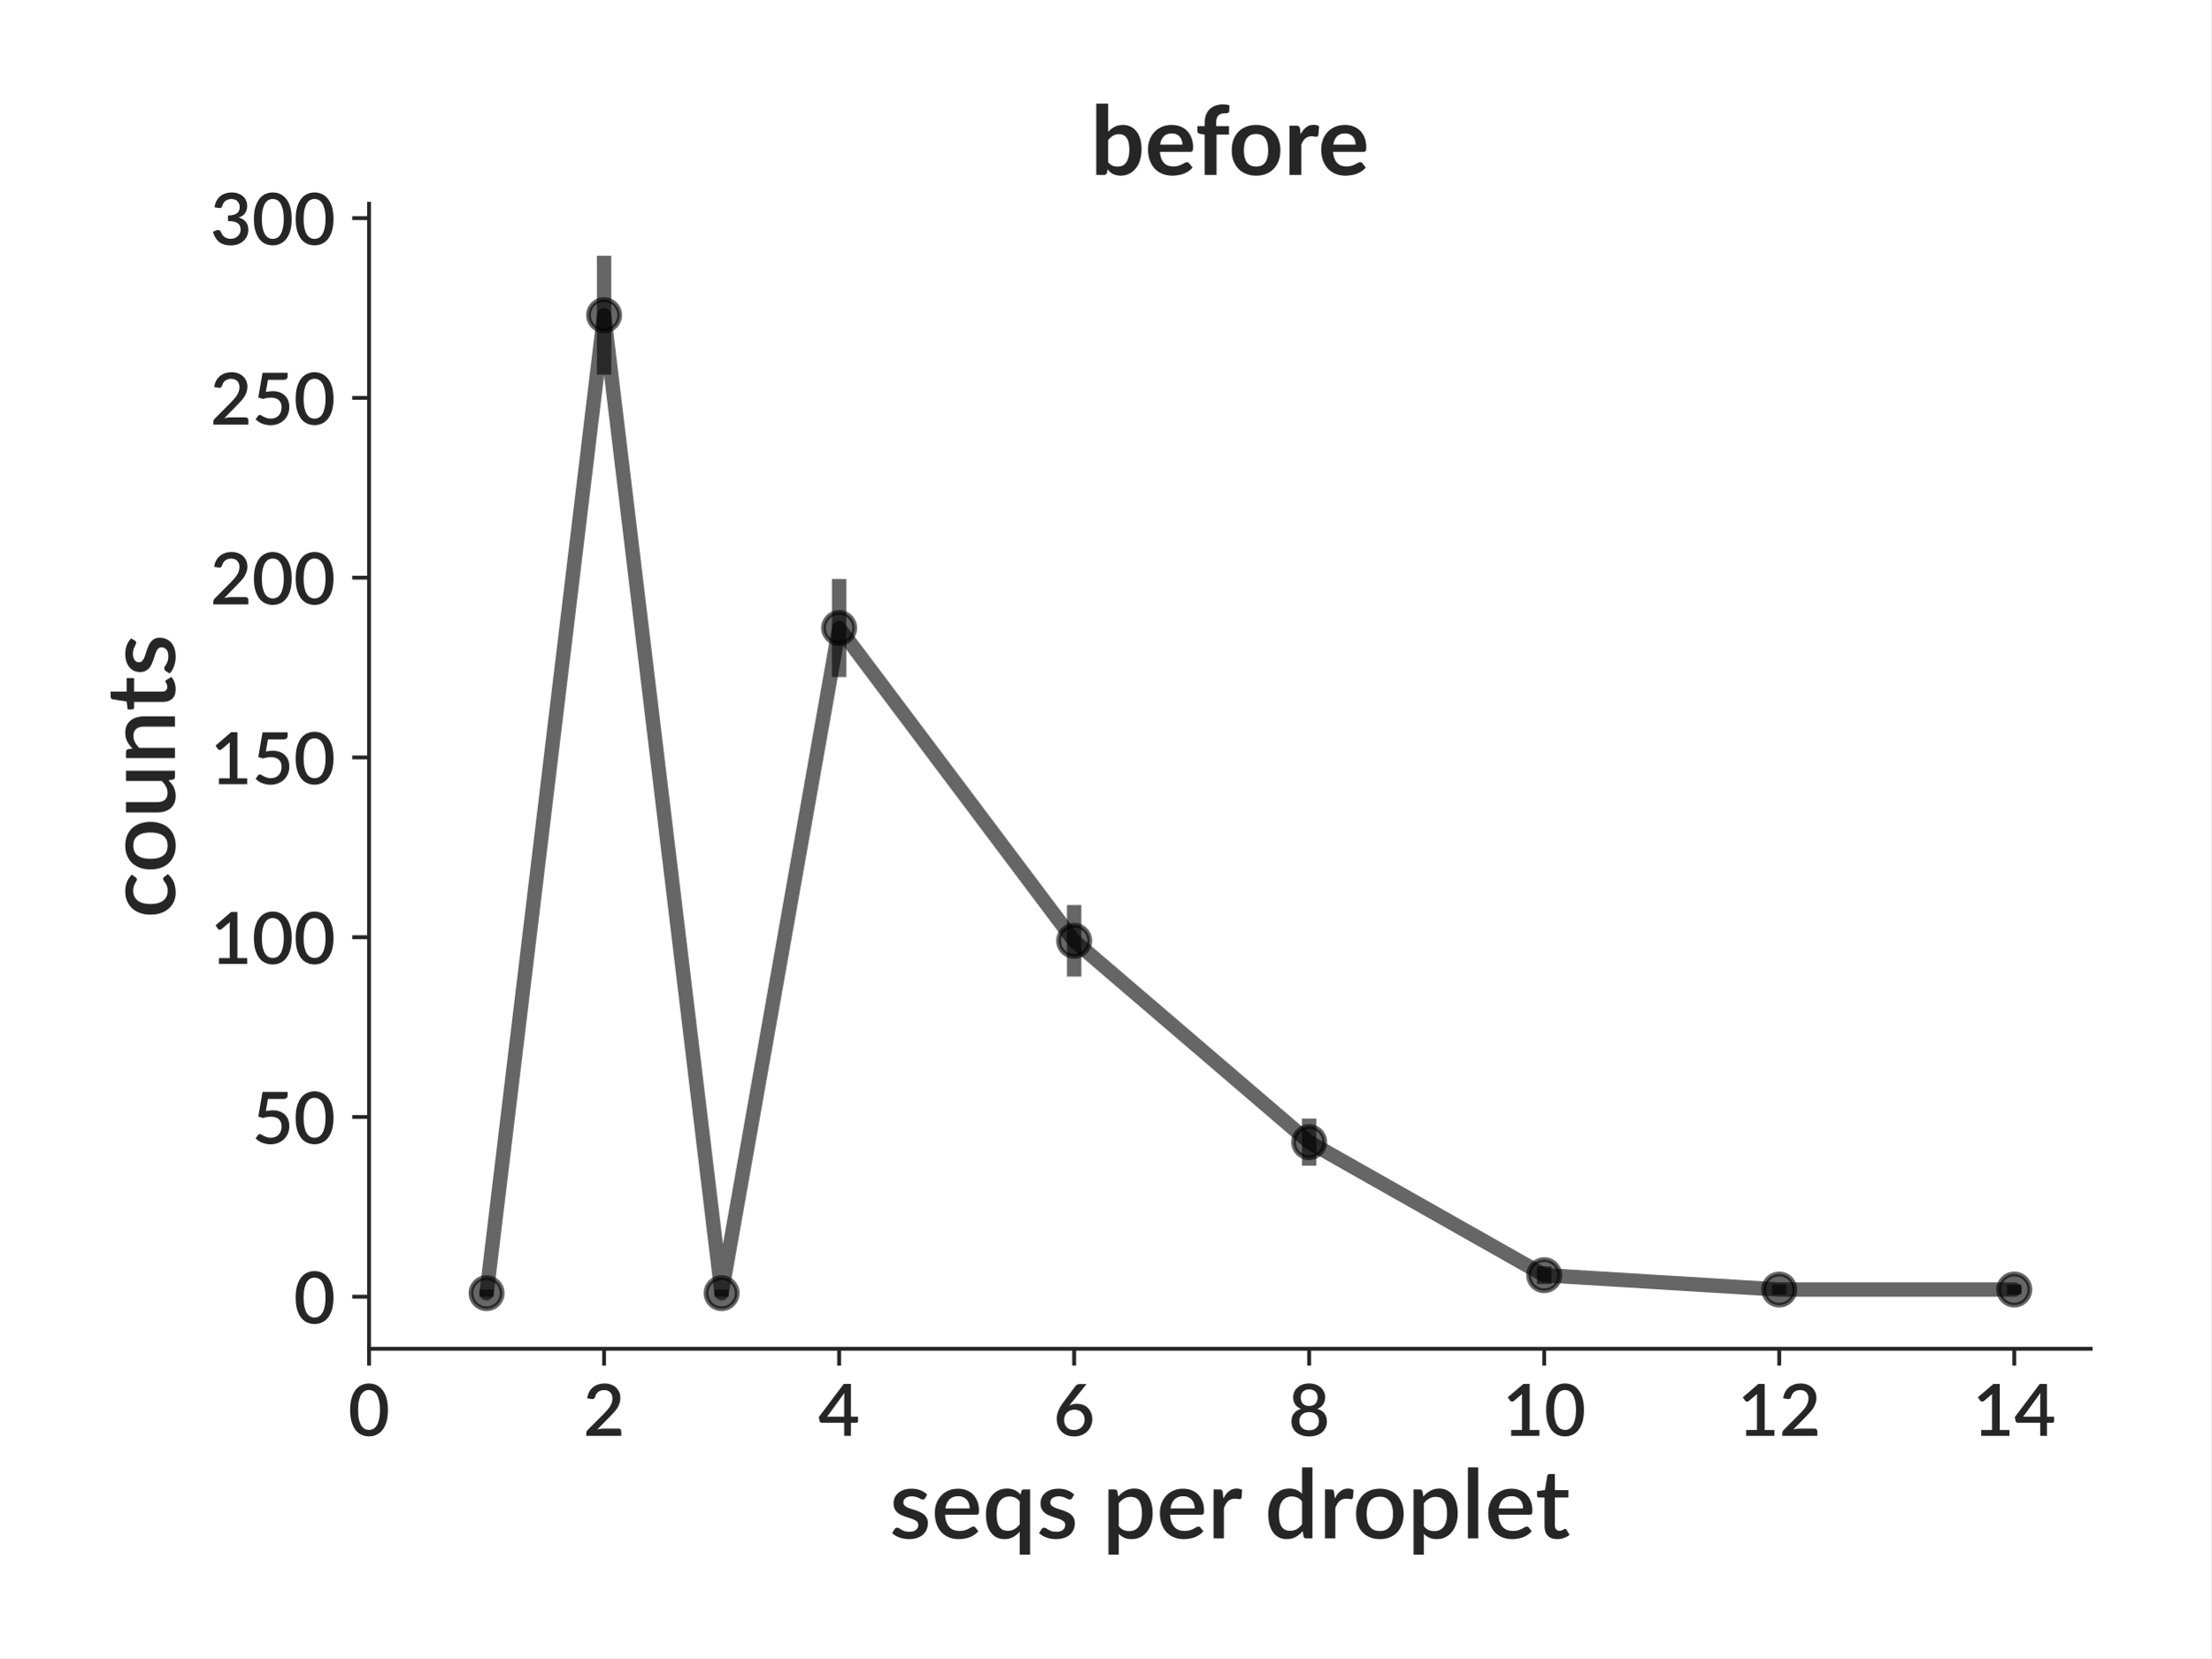
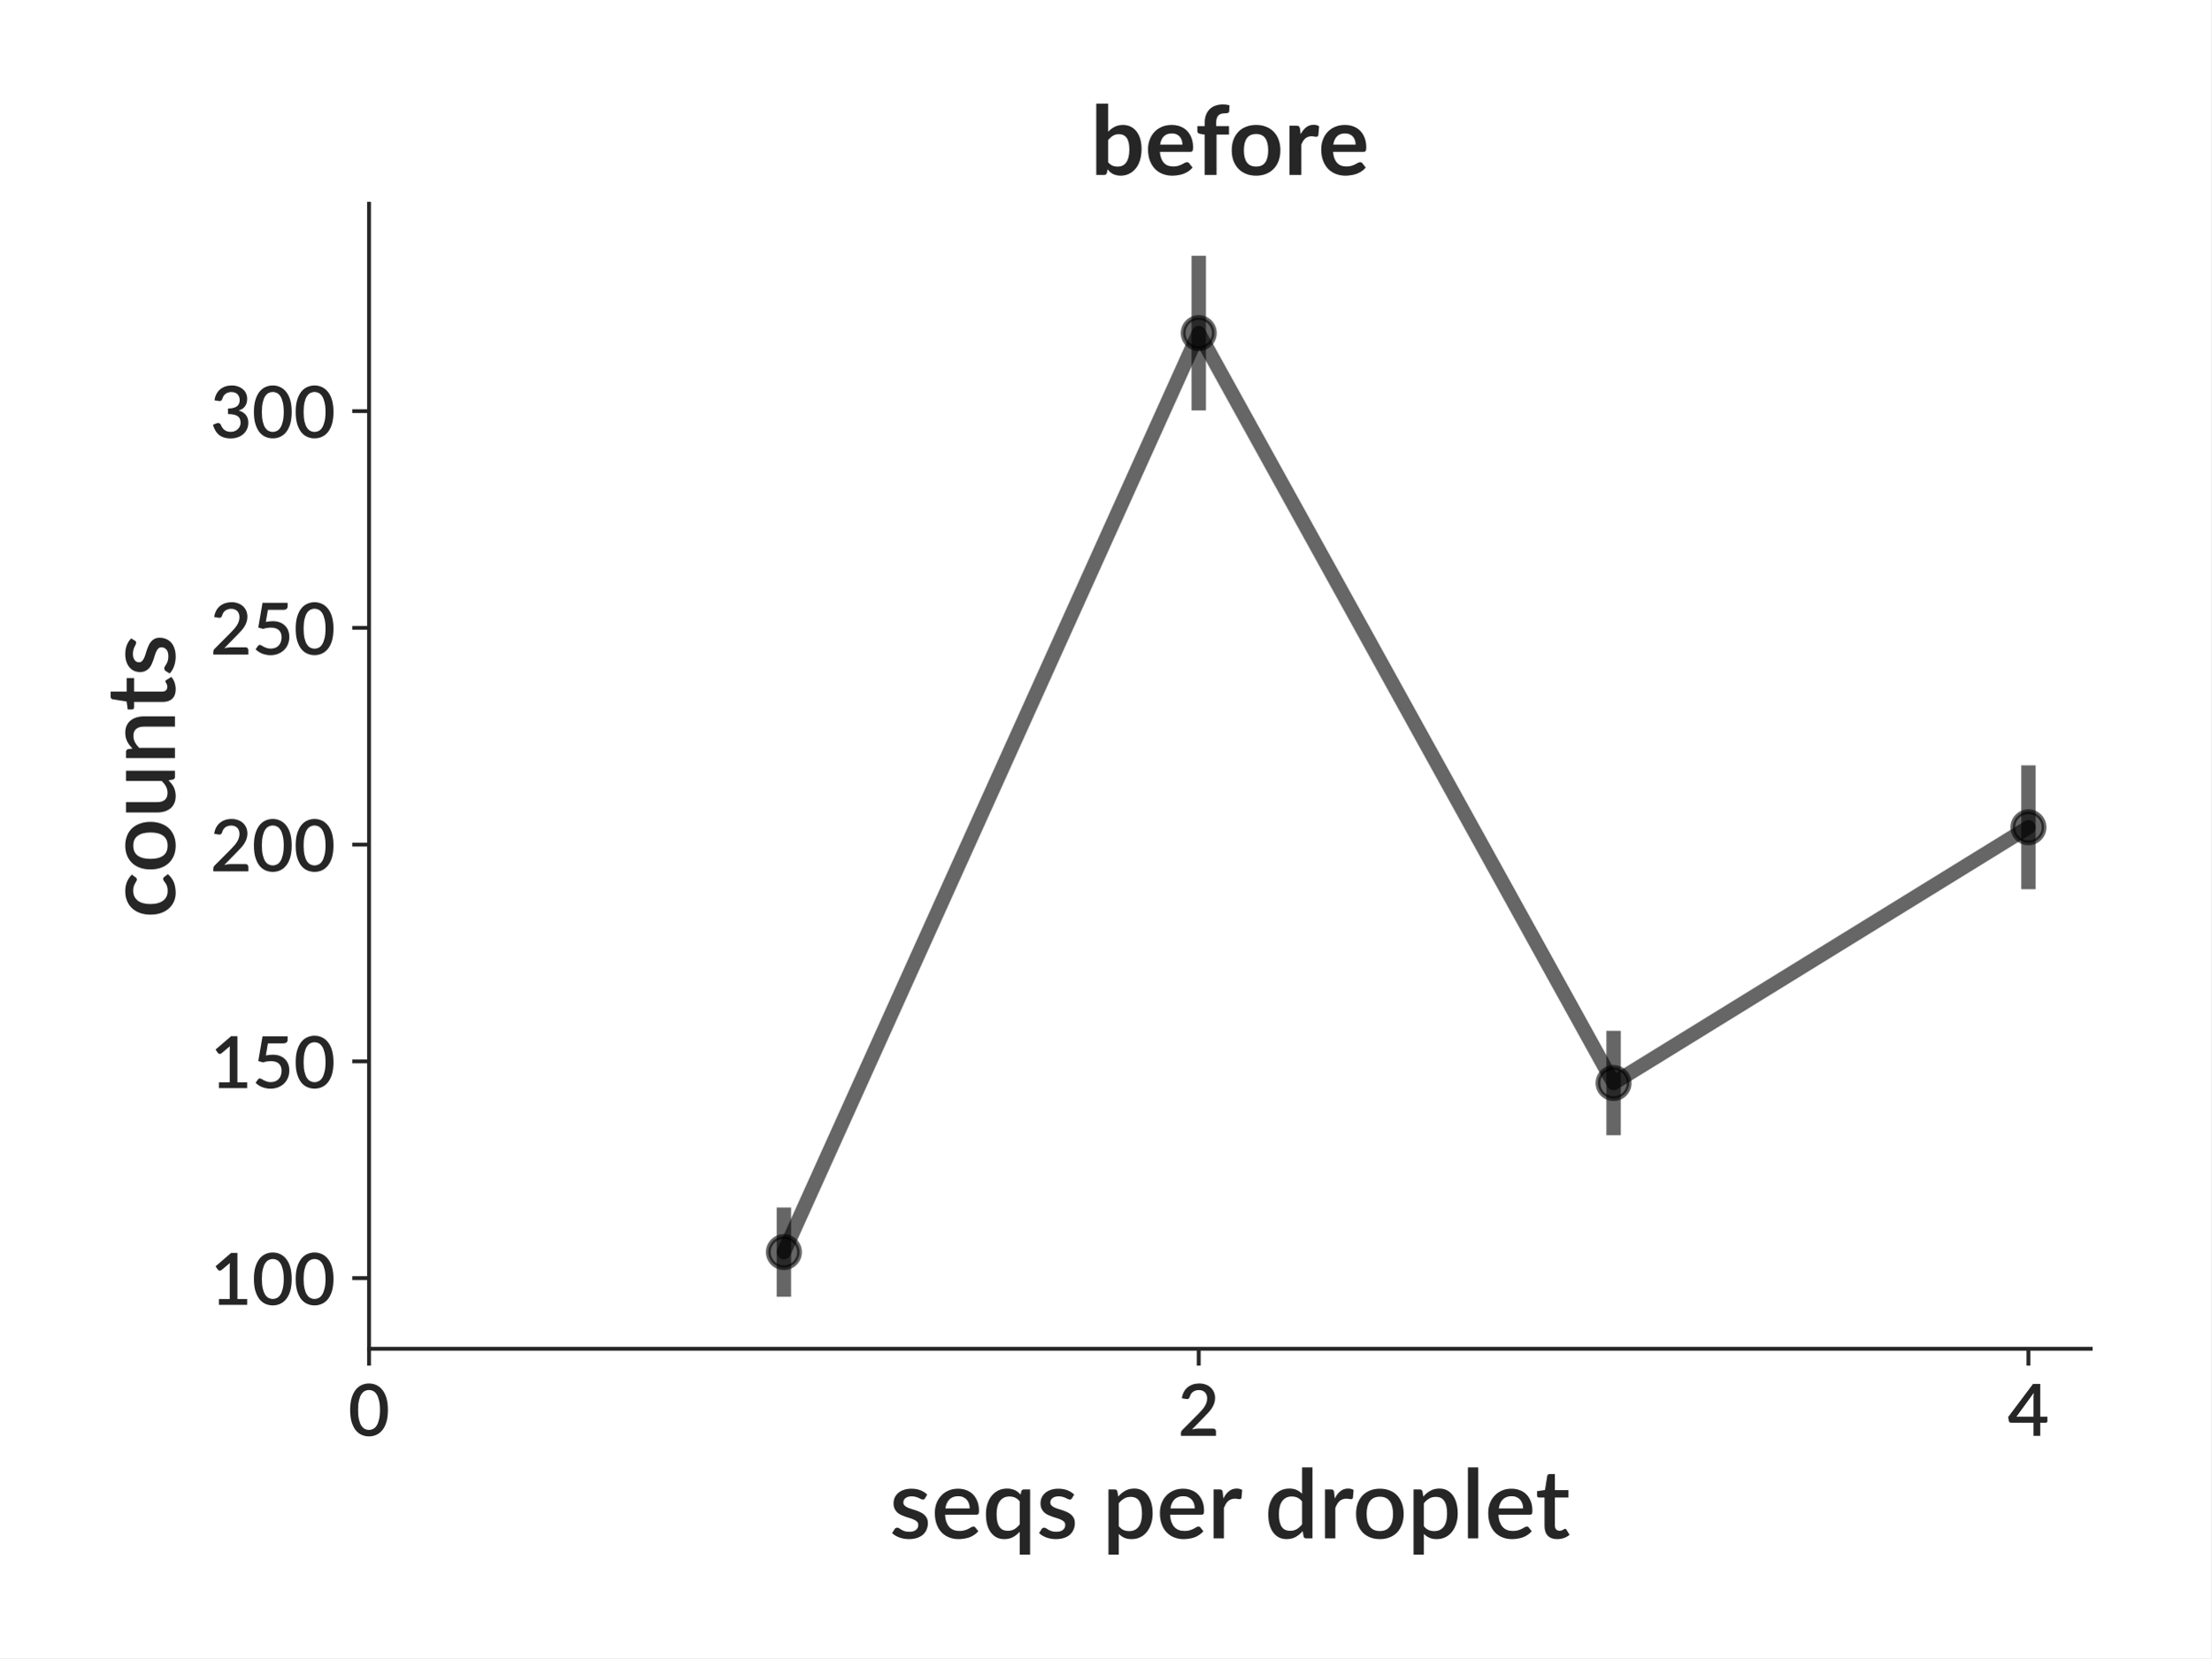
<svg xmlns="http://www.w3.org/2000/svg" xmlns:xlink="http://www.w3.org/1999/xlink" height="345.6pt" version="1.1" viewBox="0 0 460.8 345.6" width="460.8pt">
  <defs>
    <style type="text/css">
*{stroke-linecap:butt;stroke-linejoin:round;}
  </style>
  </defs>
  <g id="figure_1">
    <g id="patch_1">
      <path d="M 0 345.6  L 460.8 345.6  L 460.8 0  L 0 0  z " style="fill:#ffffff;" />
    </g>
    <g id="axes_1">
      <g id="patch_2">
        <path d="M 76.909 281.134  L 435.7 281.134  L 435.7 42.459  L 76.909 42.459  z " style="fill:#ffffff;" />
      </g>
      <g id="matplotlib.axis_1">
        <g id="xtick_1">
          <g id="line2d_1">
            <defs>
-               <path d="M 0 0  L 0 3.5  " id="m05e0f41c80" style="stroke:#262626;stroke-width:0.8;" />
+               <path d="M 0 0  L 0 3.5  " id="mc45fae3a68" style="stroke:#262626;stroke-width:0.8;" />
            </defs>
            <g>
-               <use style="fill:#262626;stroke:#262626;stroke-width:0.8;" x="76.909" xlink:href="#m05e0f41c80" y="281.134" />
+               <use style="fill:#262626;stroke:#262626;stroke-width:0.8;" x="76.909" xlink:href="#mc45fae3a68" y="281.134" />
            </g>
          </g>
          <g id="text_1">
            <text style="fill:#262626;font-family:Lato;font-size:15px;font-style:normal;font-weight:600;text-anchor:middle;" transform="rotate(-0, 76.90937, 299.2781)" x="76.909" y="299.278">0</text>
          </g>
        </g>
        <g id="xtick_2">
          <g id="line2d_2">
            <g>
-               <use style="fill:#262626;stroke:#262626;stroke-width:0.8;" x="125.891" xlink:href="#m05e0f41c80" y="281.134" />
+               <use style="fill:#262626;stroke:#262626;stroke-width:0.8;" x="249.821" xlink:href="#mc45fae3a68" y="281.134" />
            </g>
          </g>
          <g id="text_2">
-             <text style="fill:#262626;font-family:Lato;font-size:15px;font-style:normal;font-weight:600;text-anchor:middle;" transform="rotate(-0, 125.891, 299.2781)" x="125.891" y="299.278">2</text>
+             <text style="fill:#262626;font-family:Lato;font-size:15px;font-style:normal;font-weight:600;text-anchor:middle;" transform="rotate(-0, 249.8205, 299.2781)" x="249.821" y="299.278">2</text>
          </g>
        </g>
        <g id="xtick_3">
          <g id="line2d_3">
            <g>
-               <use style="fill:#262626;stroke:#262626;stroke-width:0.8;" x="174.873" xlink:href="#m05e0f41c80" y="281.134" />
+               <use style="fill:#262626;stroke:#262626;stroke-width:0.8;" x="422.732" xlink:href="#mc45fae3a68" y="281.134" />
            </g>
          </g>
          <g id="text_3">
-             <text style="fill:#262626;font-family:Lato;font-size:15px;font-style:normal;font-weight:600;text-anchor:middle;" transform="rotate(-0, 174.8727, 299.2781)" x="174.873" y="299.278">4</text>
+             <text style="fill:#262626;font-family:Lato;font-size:15px;font-style:normal;font-weight:600;text-anchor:middle;" transform="rotate(-0, 422.7317, 299.2781)" x="422.732" y="299.278">4</text>
          </g>
        </g>
-         <g id="xtick_4">
-           <g id="line2d_4">
-             <g>
-               <use style="fill:#262626;stroke:#262626;stroke-width:0.8;" x="223.854" xlink:href="#m05e0f41c80" y="281.134" />
-             </g>
-           </g>
-           <g id="text_4">
-             <text style="fill:#262626;font-family:Lato;font-size:15px;font-style:normal;font-weight:600;text-anchor:middle;" transform="rotate(-0, 223.8543, 299.2781)" x="223.854" y="299.278">6</text>
-           </g>
-         </g>
-         <g id="xtick_5">
-           <g id="line2d_5">
-             <g>
-               <use style="fill:#262626;stroke:#262626;stroke-width:0.8;" x="272.836" xlink:href="#m05e0f41c80" y="281.134" />
-             </g>
-           </g>
-           <g id="text_5">
-             <text style="fill:#262626;font-family:Lato;font-size:15px;font-style:normal;font-weight:600;text-anchor:middle;" transform="rotate(-0, 272.836, 299.2781)" x="272.836" y="299.278">8</text>
-           </g>
-         </g>
-         <g id="xtick_6">
-           <g id="line2d_6">
-             <g>
-               <use style="fill:#262626;stroke:#262626;stroke-width:0.8;" x="321.818" xlink:href="#m05e0f41c80" y="281.134" />
-             </g>
-           </g>
-           <g id="text_6">
-             <text style="fill:#262626;font-family:Lato;font-size:15px;font-style:normal;font-weight:600;text-anchor:middle;" transform="rotate(-0, 321.8177, 299.2781)" x="321.818" y="299.278">10</text>
-           </g>
-         </g>
-         <g id="xtick_7">
-           <g id="line2d_7">
-             <g>
-               <use style="fill:#262626;stroke:#262626;stroke-width:0.8;" x="370.799" xlink:href="#m05e0f41c80" y="281.134" />
-             </g>
-           </g>
-           <g id="text_7">
-             <text style="fill:#262626;font-family:Lato;font-size:15px;font-style:normal;font-weight:600;text-anchor:middle;" transform="rotate(-0, 370.7993, 299.2781)" x="370.799" y="299.278">12</text>
-           </g>
-         </g>
-         <g id="xtick_8">
-           <g id="line2d_8">
-             <g>
-               <use style="fill:#262626;stroke:#262626;stroke-width:0.8;" x="419.781" xlink:href="#m05e0f41c80" y="281.134" />
-             </g>
-           </g>
-           <g id="text_8">
-             <text style="fill:#262626;font-family:Lato;font-size:15px;font-style:normal;font-weight:600;text-anchor:middle;" transform="rotate(-0, 419.781, 299.2781)" x="419.781" y="299.278">14</text>
-           </g>
-         </g>
-         <g id="text_9">
+         <g id="text_4">
          <text style="fill:#262626;font-family:Lato;font-size:20px;font-style:normal;font-weight:600;text-anchor:middle;" transform="rotate(-0, 256.3047, 320.65)" x="256.305" y="320.65">seqs per droplet</text>
        </g>
      </g>
      <g id="matplotlib.axis_2">
        <g id="ytick_1">
-           <g id="line2d_9">
+           <g id="line2d_4">
            <defs>
-               <path d="M 0 0  L -3.5 0  " id="mac5be65bfa" style="stroke:#262626;stroke-width:0.8;" />
+               <path d="M 0 0  L -3.5 0  " id="m83ca4bf859" style="stroke:#262626;stroke-width:0.8;" />
            </defs>
            <g>
-               <use style="fill:#262626;stroke:#262626;stroke-width:0.8;" x="76.909" xlink:href="#mac5be65bfa" y="270.285" />
+               <use style="fill:#262626;stroke:#262626;stroke-width:0.8;" x="76.909" xlink:href="#m83ca4bf859" y="266.403" />
            </g>
          </g>
-           <g id="text_10">
-             <text style="fill:#262626;font-family:Lato;font-size:15px;font-style:normal;font-weight:600;text-anchor:end;" transform="rotate(-0, 69.90937, 275.857)" x="69.909" y="275.857">0</text>
+           <g id="text_5">
+             <text style="fill:#262626;font-family:Lato;font-size:15px;font-style:normal;font-weight:600;text-anchor:end;" transform="rotate(-0, 69.90937, 271.9756)" x="69.909" y="271.976">100</text>
          </g>
        </g>
        <g id="ytick_2">
-           <g id="line2d_10">
+           <g id="line2d_5">
            <g>
-               <use style="fill:#262626;stroke:#262626;stroke-width:0.8;" x="76.909" xlink:href="#mac5be65bfa" y="232.813" />
+               <use style="fill:#262626;stroke:#262626;stroke-width:0.8;" x="76.909" xlink:href="#m83ca4bf859" y="221.224" />
            </g>
          </g>
-           <g id="text_11">
-             <text style="fill:#262626;font-family:Lato;font-size:15px;font-style:normal;font-weight:600;text-anchor:end;" transform="rotate(-0, 69.90937, 238.3856)" x="69.909" y="238.386">50</text>
+           <g id="text_6">
+             <text style="fill:#262626;font-family:Lato;font-size:15px;font-style:normal;font-weight:600;text-anchor:end;" transform="rotate(-0, 69.90937, 226.7962)" x="69.909" y="226.796">150</text>
          </g>
        </g>
        <g id="ytick_3">
-           <g id="line2d_11">
+           <g id="line2d_6">
            <g>
-               <use style="fill:#262626;stroke:#262626;stroke-width:0.8;" x="76.909" xlink:href="#mac5be65bfa" y="195.342" />
+               <use style="fill:#262626;stroke:#262626;stroke-width:0.8;" x="76.909" xlink:href="#m83ca4bf859" y="176.045" />
            </g>
          </g>
-           <g id="text_12">
-             <text style="fill:#262626;font-family:Lato;font-size:15px;font-style:normal;font-weight:600;text-anchor:end;" transform="rotate(-0, 69.90937, 200.9142)" x="69.909" y="200.914">100</text>
+           <g id="text_7">
+             <text style="fill:#262626;font-family:Lato;font-size:15px;font-style:normal;font-weight:600;text-anchor:end;" transform="rotate(-0, 69.90937, 181.6169)" x="69.909" y="181.617">200</text>
          </g>
        </g>
        <g id="ytick_4">
-           <g id="line2d_12">
+           <g id="line2d_7">
            <g>
-               <use style="fill:#262626;stroke:#262626;stroke-width:0.8;" x="76.909" xlink:href="#mac5be65bfa" y="157.87" />
+               <use style="fill:#262626;stroke:#262626;stroke-width:0.8;" x="76.909" xlink:href="#m83ca4bf859" y="130.865" />
            </g>
          </g>
-           <g id="text_13">
-             <text style="fill:#262626;font-family:Lato;font-size:15px;font-style:normal;font-weight:600;text-anchor:end;" transform="rotate(-0, 69.90937, 163.4428)" x="69.909" y="163.443">150</text>
+           <g id="text_8">
+             <text style="fill:#262626;font-family:Lato;font-size:15px;font-style:normal;font-weight:600;text-anchor:end;" transform="rotate(-0, 69.90937, 136.4376)" x="69.909" y="136.438">250</text>
          </g>
        </g>
        <g id="ytick_5">
-           <g id="line2d_13">
+           <g id="line2d_8">
            <g>
-               <use style="fill:#262626;stroke:#262626;stroke-width:0.8;" x="76.909" xlink:href="#mac5be65bfa" y="120.399" />
+               <use style="fill:#262626;stroke:#262626;stroke-width:0.8;" x="76.909" xlink:href="#m83ca4bf859" y="85.686" />
            </g>
          </g>
-           <g id="text_14">
-             <text style="fill:#262626;font-family:Lato;font-size:15px;font-style:normal;font-weight:600;text-anchor:end;" transform="rotate(-0, 69.90937, 125.9713)" x="69.909" y="125.971">200</text>
+           <g id="text_9">
+             <text style="fill:#262626;font-family:Lato;font-size:15px;font-style:normal;font-weight:600;text-anchor:end;" transform="rotate(-0, 69.90937, 91.25828)" x="69.909" y="91.258">300</text>
          </g>
        </g>
-         <g id="ytick_6">
-           <g id="line2d_14">
-             <g>
-               <use style="fill:#262626;stroke:#262626;stroke-width:0.8;" x="76.909" xlink:href="#mac5be65bfa" y="82.928" />
-             </g>
-           </g>
-           <g id="text_15">
-             <text style="fill:#262626;font-family:Lato;font-size:15px;font-style:normal;font-weight:600;text-anchor:end;" transform="rotate(-0, 69.90937, 88.49991)" x="69.909" y="88.5">250</text>
-           </g>
-         </g>
-         <g id="ytick_7">
-           <g id="line2d_15">
-             <g>
-               <use style="fill:#262626;stroke:#262626;stroke-width:0.8;" x="76.909" xlink:href="#mac5be65bfa" y="45.456" />
-             </g>
-           </g>
-           <g id="text_16">
-             <text style="fill:#262626;font-family:Lato;font-size:15px;font-style:normal;font-weight:600;text-anchor:end;" transform="rotate(-0, 69.90937, 51.02849)" x="69.909" y="51.028">300</text>
-           </g>
-         </g>
-         <g id="text_17">
+         <g id="text_10">
          <text style="fill:#262626;font-family:Lato;font-size:20px;font-style:normal;font-weight:600;text-anchor:middle;" transform="rotate(-90, 36.45938, 161.7965)" x="36.459" y="161.796">counts</text>
        </g>
      </g>
      <g id="LineCollection_1">
-         <path clip-path="url(#p7d6fc97102)" d="M 101.4 270.285  L 101.4 268.786  " style="fill:none;stroke:#000000;stroke-opacity:0.6;stroke-width:3;" />
-         <path clip-path="url(#p7d6fc97102)" d="M 125.891 78.073  L 125.891 53.308  " style="fill:none;stroke:#000000;stroke-opacity:0.6;stroke-width:3;" />
-         <path clip-path="url(#p7d6fc97102)" d="M 150.382 270.285  L 150.382 268.786  " style="fill:none;stroke:#000000;stroke-opacity:0.6;stroke-width:3;" />
-         <path clip-path="url(#p7d6fc97102)" d="M 174.873 141.112  L 174.873 120.67  " style="fill:none;stroke:#000000;stroke-opacity:0.6;stroke-width:3;" />
-         <path clip-path="url(#p7d6fc97102)" d="M 223.854 203.548  L 223.854 188.635  " style="fill:none;stroke:#000000;stroke-opacity:0.6;stroke-width:3;" />
-         <path clip-path="url(#p7d6fc97102)" d="M 272.836 242.974  L 272.836 233.145  " style="fill:none;stroke:#000000;stroke-opacity:0.6;stroke-width:3;" />
-         <path clip-path="url(#p7d6fc97102)" d="M 321.818 267.624  L 321.818 263.952  " style="fill:none;stroke:#000000;stroke-opacity:0.6;stroke-width:3;" />
-         <path clip-path="url(#p7d6fc97102)" d="M 370.799 269.846  L 370.799 267.726  " style="fill:none;stroke:#000000;stroke-opacity:0.6;stroke-width:3;" />
-         <path clip-path="url(#p7d6fc97102)" d="M 419.781 269.846  L 419.781 267.726  " style="fill:none;stroke:#000000;stroke-opacity:0.6;stroke-width:3;" />
+         <path clip-path="url(#paa750f6b0e)" d="M 163.365 270.285  L 163.365 251.679  " style="fill:none;stroke:#000000;stroke-opacity:0.6;stroke-width:3;" />
+         <path clip-path="url(#paa750f6b0e)" d="M 249.821 85.535  L 249.821 53.308  " style="fill:none;stroke:#000000;stroke-opacity:0.6;stroke-width:3;" />
+         <path clip-path="url(#paa750f6b0e)" d="M 336.276 236.623  L 336.276 214.861  " style="fill:none;stroke:#000000;stroke-opacity:0.6;stroke-width:3;" />
+         <path clip-path="url(#paa750f6b0e)" d="M 422.732 185.336  L 422.732 159.525  " style="fill:none;stroke:#000000;stroke-opacity:0.6;stroke-width:3;" />
      </g>
-       <g id="line2d_16">
-         <path clip-path="url(#p7d6fc97102)" d="M 101.4 269.535  L 125.891 65.691  L 150.382 269.535  L 174.873 130.891  L 223.854 196.091  L 272.836 238.059  L 321.818 265.788  L 370.799 268.786  L 419.781 268.786  " style="fill:none;stroke:#000000;stroke-linecap:round;stroke-opacity:0.6;stroke-width:3;" />
+       <g id="line2d_9">
+         <path clip-path="url(#paa750f6b0e)" d="M 163.365 260.982  L 249.821 69.421  L 336.276 225.742  L 422.732 172.43  " style="fill:none;stroke:#000000;stroke-linecap:round;stroke-opacity:0.6;stroke-width:3;" />
        <defs>
-           <path d="M 0 3.25  C 0.862 3.25 1.689 2.908 2.298 2.298  C 2.908 1.689 3.25 0.862 3.25 0  C 3.25 -0.862 2.908 -1.689 2.298 -2.298  C 1.689 -2.908 0.862 -3.25 0 -3.25  C -0.862 -3.25 -1.689 -2.908 -2.298 -2.298  C -2.908 -1.689 -3.25 -0.862 -3.25 0  C -3.25 0.862 -2.908 1.689 -2.298 2.298  C -1.689 2.908 -0.862 3.25 0 3.25  z " id="me83888266a" style="stroke:#000000;stroke-opacity:0.6;" />
+           <path d="M 0 3.25  C 0.862 3.25 1.689 2.908 2.298 2.298  C 2.908 1.689 3.25 0.862 3.25 0  C 3.25 -0.862 2.908 -1.689 2.298 -2.298  C 1.689 -2.908 0.862 -3.25 0 -3.25  C -0.862 -3.25 -1.689 -2.908 -2.298 -2.298  C -2.908 -1.689 -3.25 -0.862 -3.25 0  C -3.25 0.862 -2.908 1.689 -2.298 2.298  C -1.689 2.908 -0.862 3.25 0 3.25  z " id="m3f533b7b44" style="stroke:#000000;stroke-opacity:0.6;" />
        </defs>
-         <g clip-path="url(#p7d6fc97102)">
-           <use style="fill-opacity:0.6;stroke:#000000;stroke-opacity:0.6;" x="101.4" xlink:href="#me83888266a" y="269.535" />
-           <use style="fill-opacity:0.6;stroke:#000000;stroke-opacity:0.6;" x="125.891" xlink:href="#me83888266a" y="65.691" />
-           <use style="fill-opacity:0.6;stroke:#000000;stroke-opacity:0.6;" x="150.382" xlink:href="#me83888266a" y="269.535" />
-           <use style="fill-opacity:0.6;stroke:#000000;stroke-opacity:0.6;" x="174.873" xlink:href="#me83888266a" y="130.891" />
-           <use style="fill-opacity:0.6;stroke:#000000;stroke-opacity:0.6;" x="223.854" xlink:href="#me83888266a" y="196.091" />
-           <use style="fill-opacity:0.6;stroke:#000000;stroke-opacity:0.6;" x="272.836" xlink:href="#me83888266a" y="238.059" />
-           <use style="fill-opacity:0.6;stroke:#000000;stroke-opacity:0.6;" x="321.818" xlink:href="#me83888266a" y="265.788" />
-           <use style="fill-opacity:0.6;stroke:#000000;stroke-opacity:0.6;" x="370.799" xlink:href="#me83888266a" y="268.786" />
-           <use style="fill-opacity:0.6;stroke:#000000;stroke-opacity:0.6;" x="419.781" xlink:href="#me83888266a" y="268.786" />
+         <g clip-path="url(#paa750f6b0e)">
+           <use style="fill-opacity:0.6;stroke:#000000;stroke-opacity:0.6;" x="163.365" xlink:href="#m3f533b7b44" y="260.982" />
+           <use style="fill-opacity:0.6;stroke:#000000;stroke-opacity:0.6;" x="249.821" xlink:href="#m3f533b7b44" y="69.421" />
+           <use style="fill-opacity:0.6;stroke:#000000;stroke-opacity:0.6;" x="336.276" xlink:href="#m3f533b7b44" y="225.742" />
+           <use style="fill-opacity:0.6;stroke:#000000;stroke-opacity:0.6;" x="422.732" xlink:href="#m3f533b7b44" y="172.43" />
        </g>
      </g>
      <g id="patch_3">
        <path d="M 76.909 281.134  L 76.909 42.459  " style="fill:none;stroke:#262626;stroke-linecap:square;stroke-linejoin:miter;stroke-width:0.8;" />
      </g>
      <g id="patch_4">
        <path d="M 76.909 281.134  L 435.7 281.134  " style="fill:none;stroke:#262626;stroke-linecap:square;stroke-linejoin:miter;stroke-width:0.8;" />
      </g>
-       <g id="text_18">
+       <g id="text_11">
        <text style="fill:#262626;font-family:Lato;font-size:20px;font-style:normal;font-weight:bold;text-anchor:middle;" transform="rotate(-0, 256.3047, 36.45938)" x="256.305" y="36.459">before</text>
      </g>
    </g>
  </g>
  <defs>
-     <clipPath id="p7d6fc97102">
+     <clipPath id="paa750f6b0e">
      <rect height="238.674" width="358.791" x="76.909" y="42.459" />
    </clipPath>
  </defs>
</svg>
